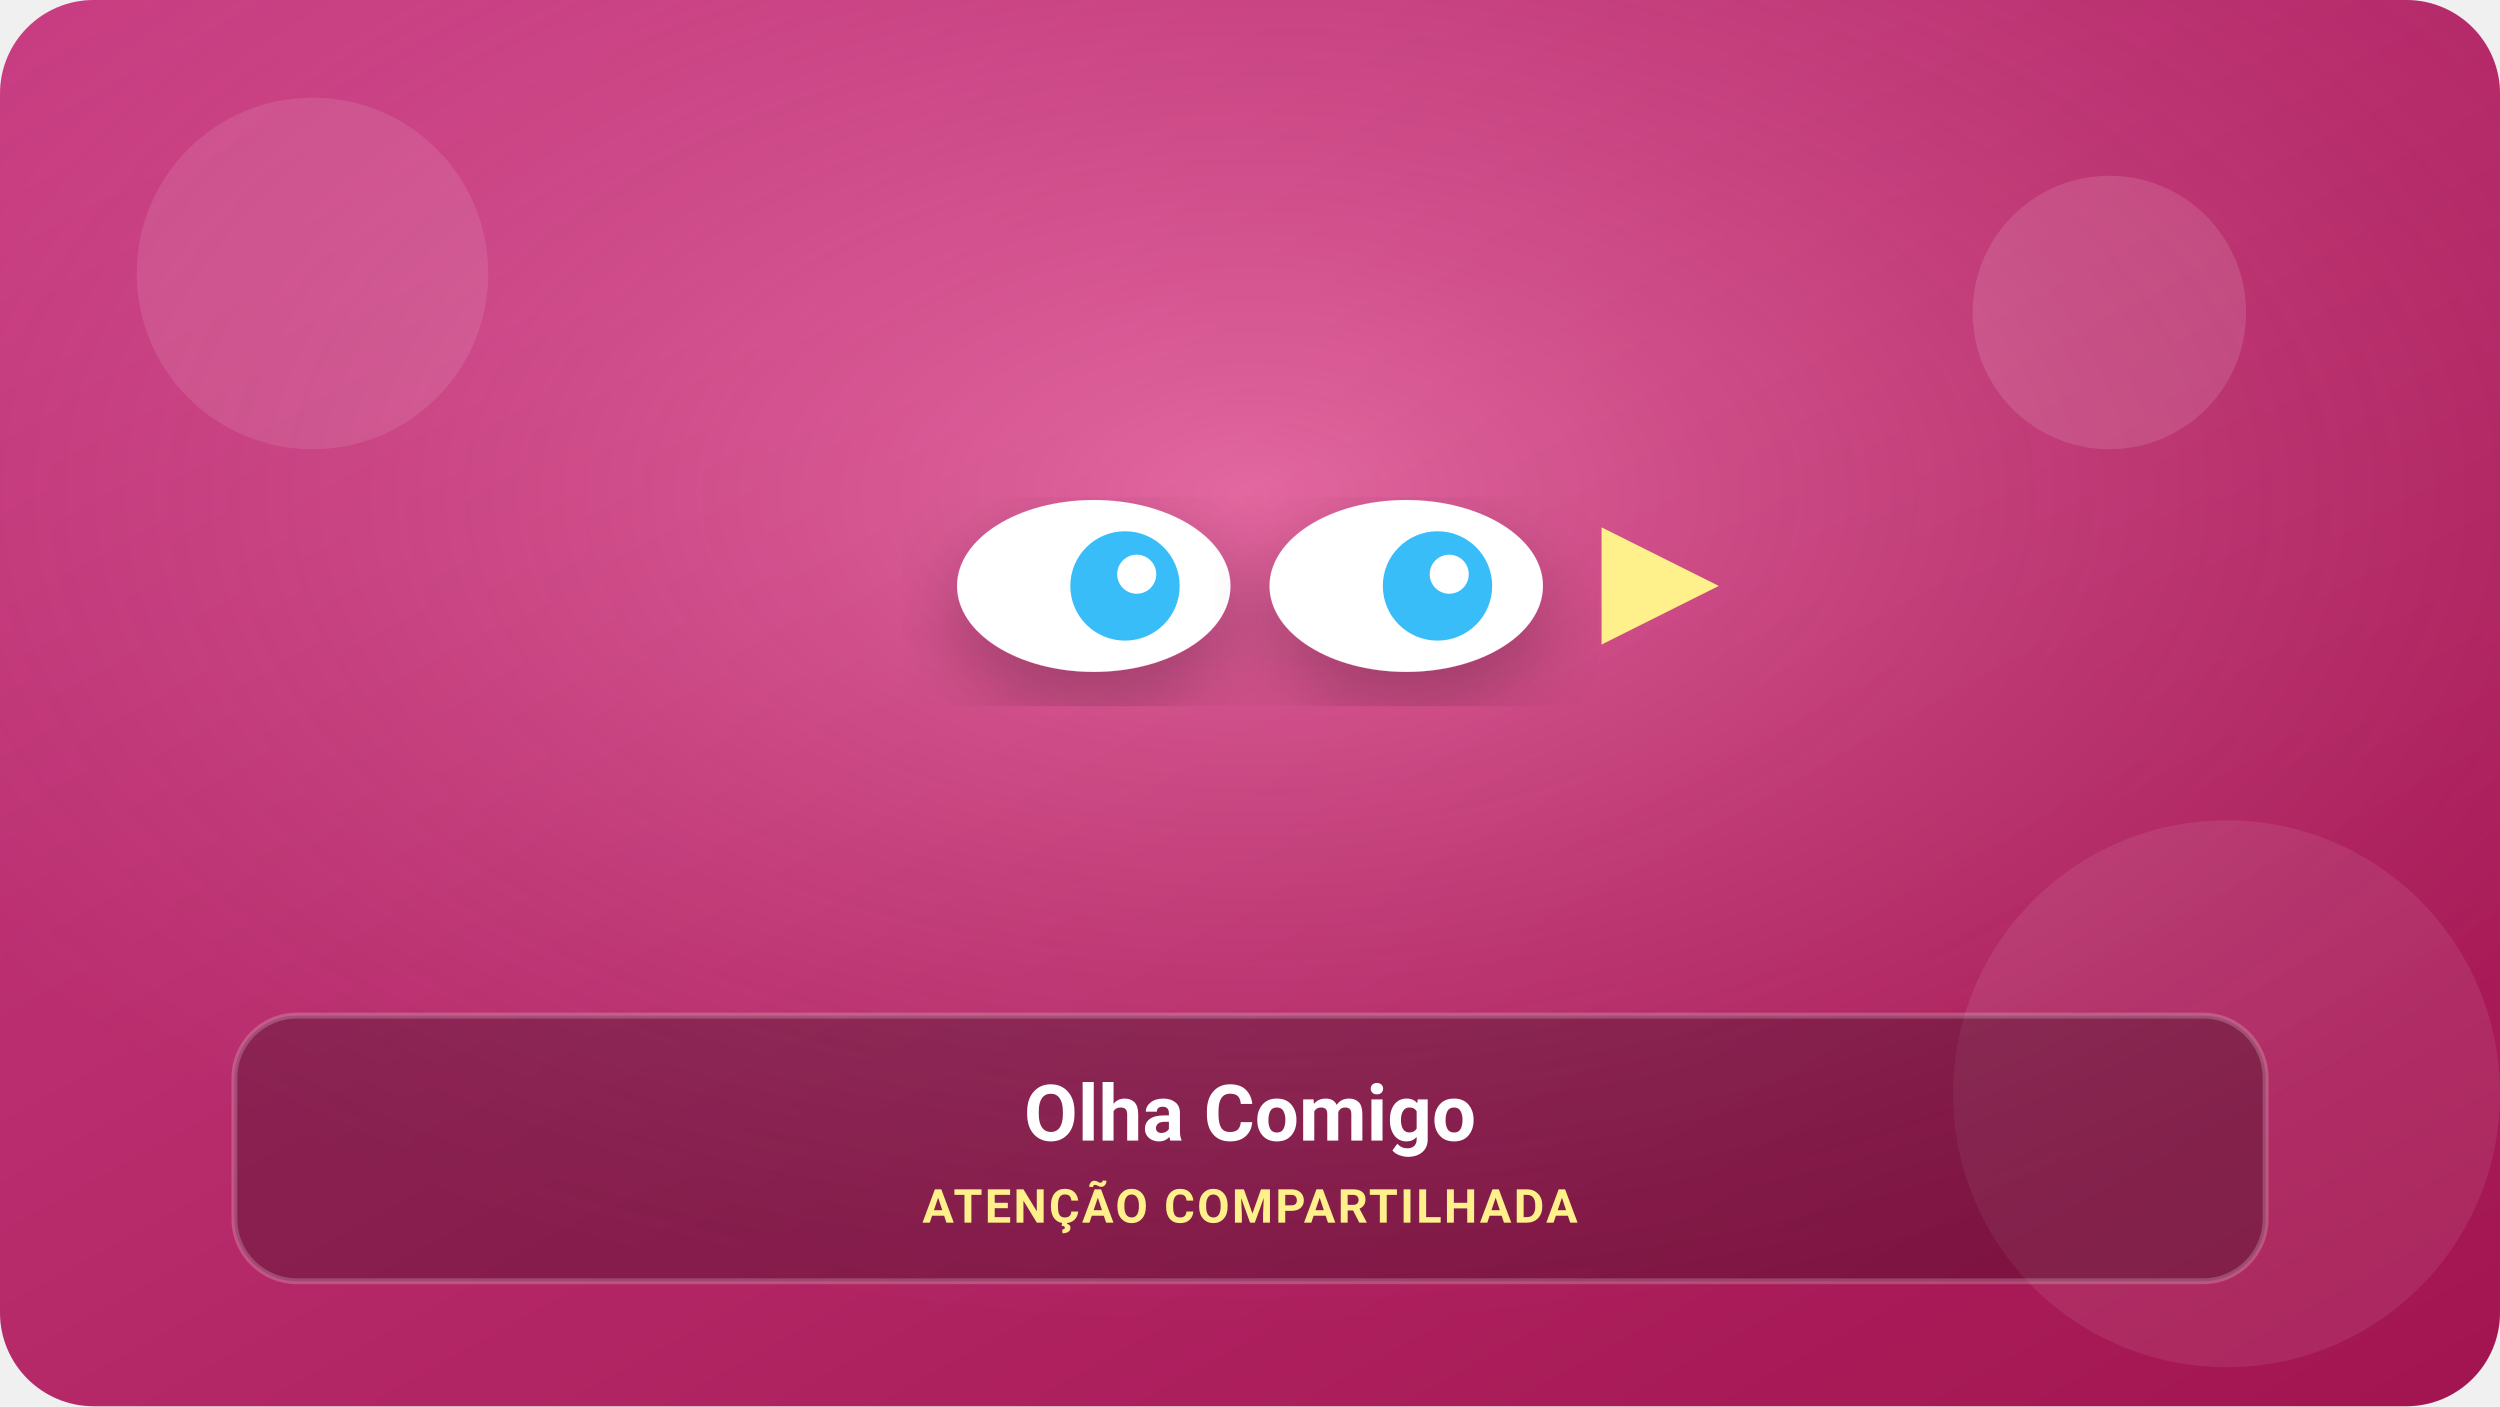
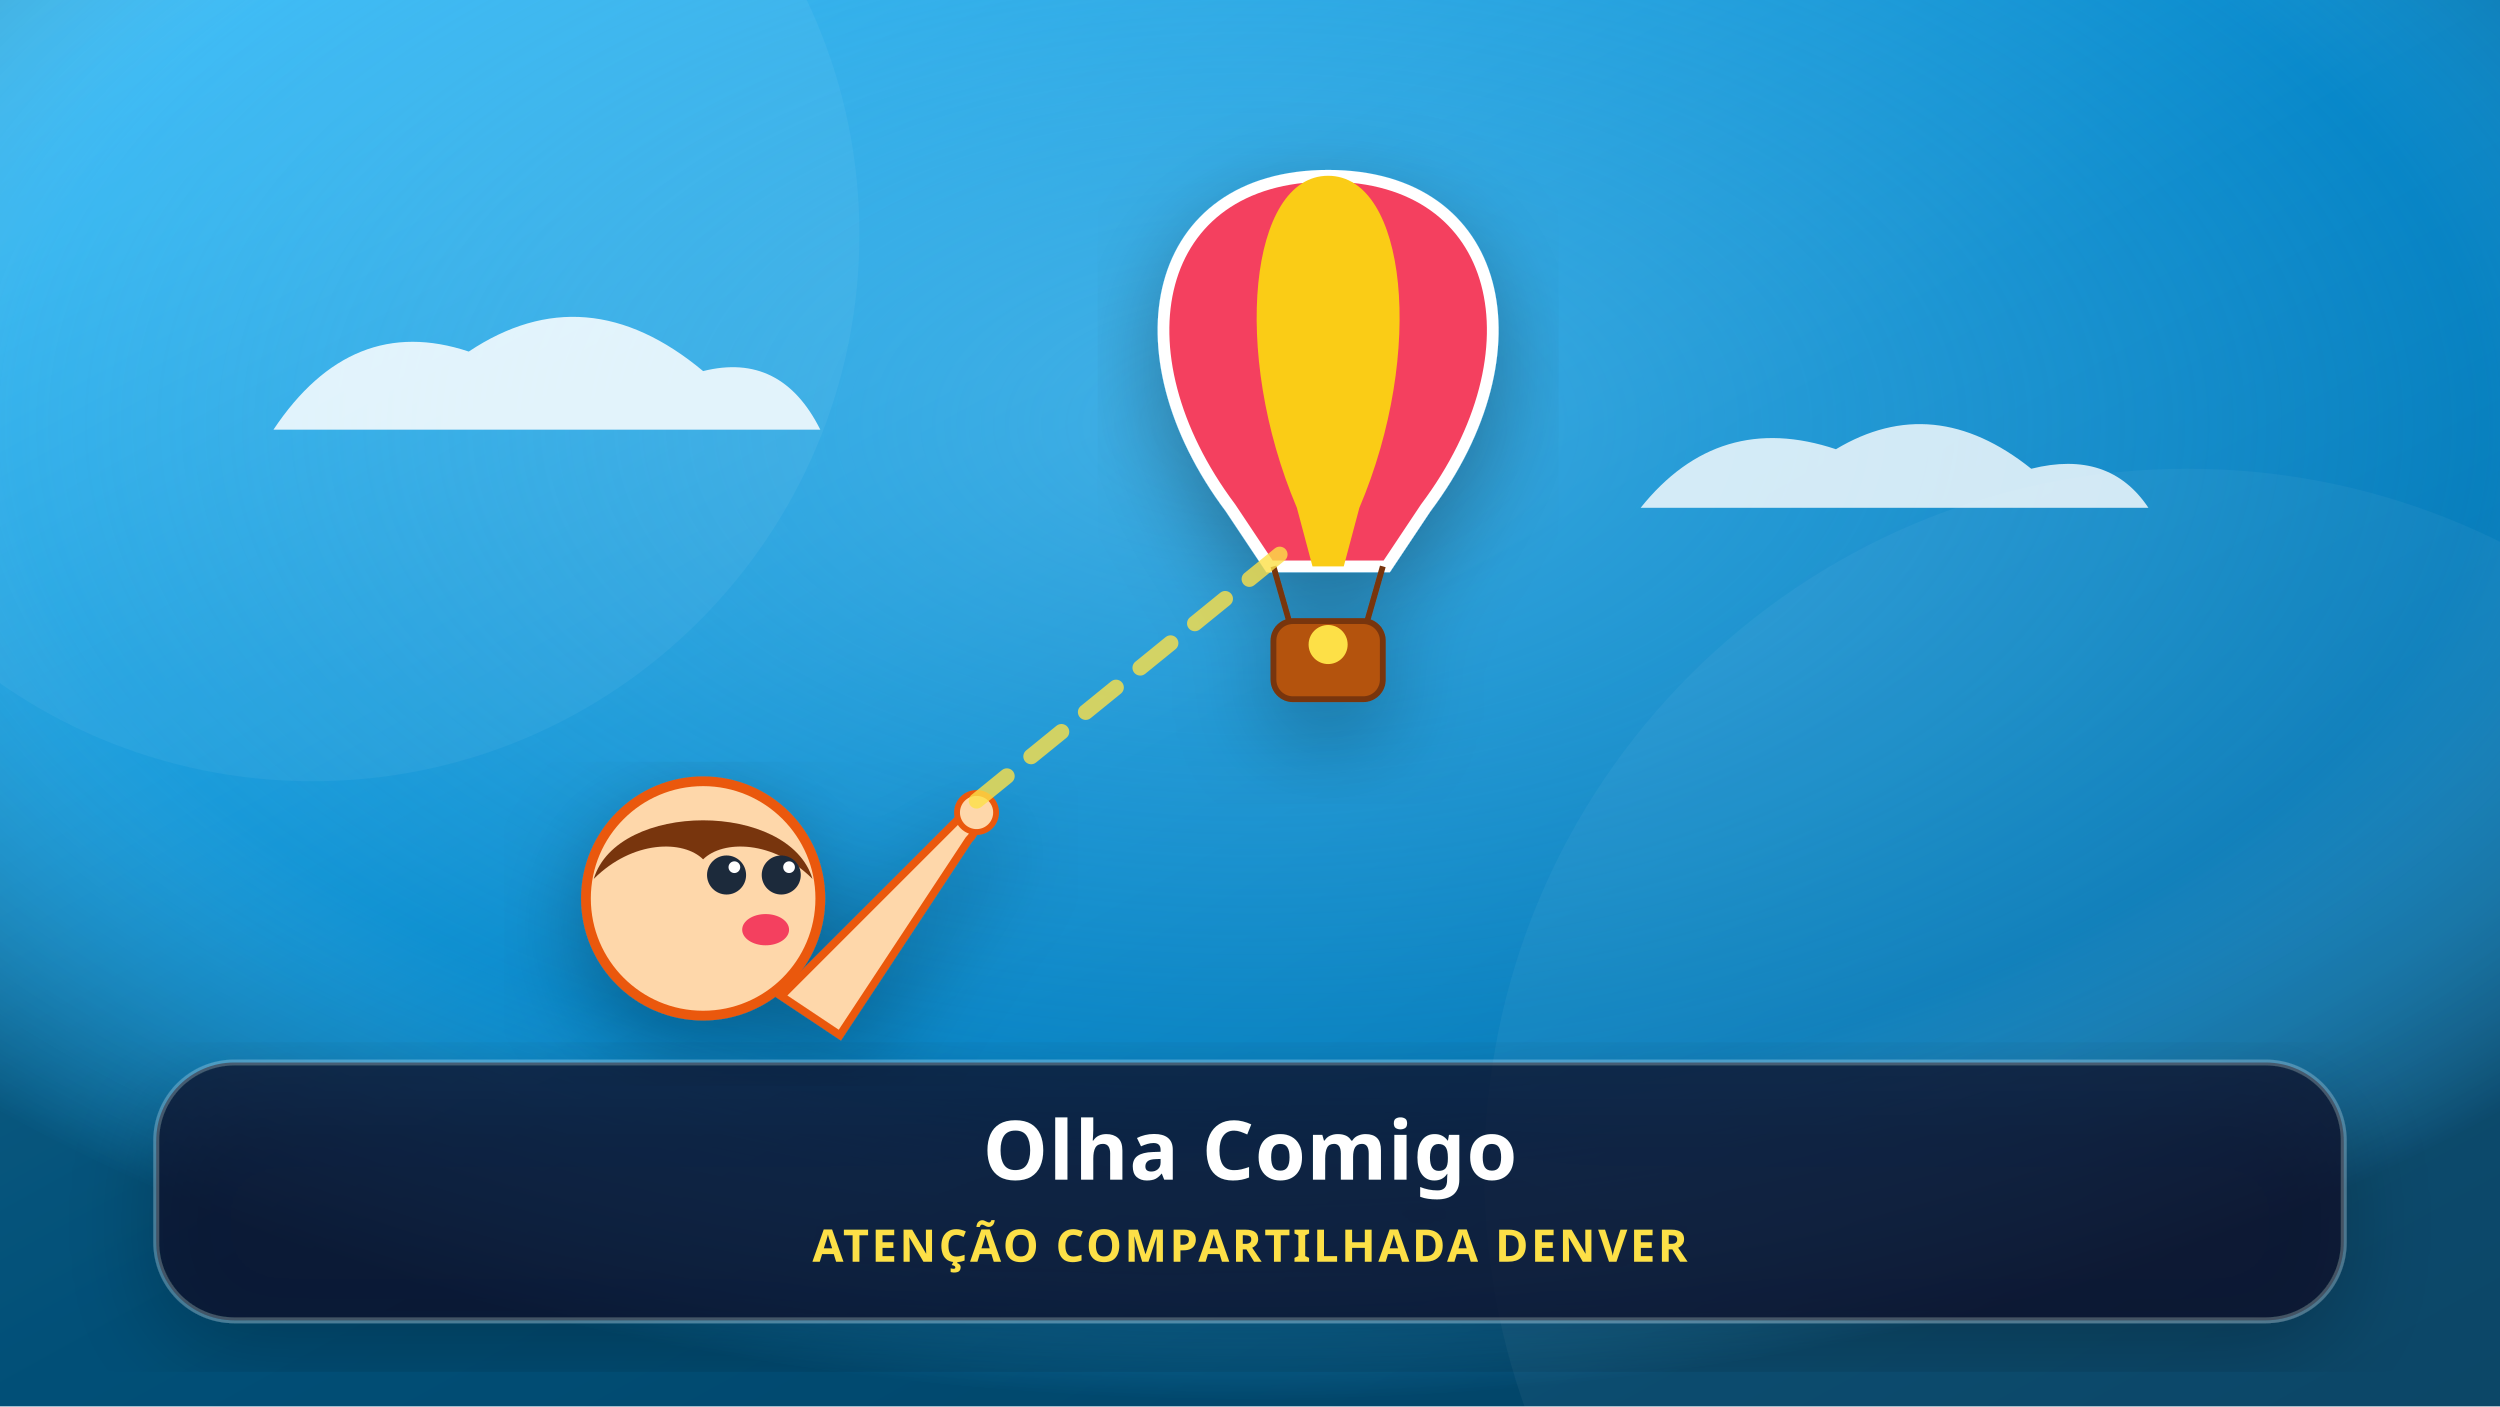
<svg xmlns="http://www.w3.org/2000/svg" viewBox="0 0 640 360" width="100%" height="100%">
  <defs>
-     <linearGradient id="grad" x1="0%" y1="0%" x2="100%" y2="100%">
-       <stop offset="0%" stop-color="#ec4899" />
-       <stop offset="100%" stop-color="#be185d" />
+     <linearGradient id="bgGrad" x1="0%" y1="0%" x2="100%" y2="100%">
+       <stop offset="0%" stop-color="#38bdf8" />
+       <stop offset="50%" stop-color="#0284c7" />
+       <stop offset="100%" stop-color="#0369a1" />
    </linearGradient>
-     <radialGradient id="glow" cx="50%" cy="35%" r="60%">
-       <stop offset="0%" stop-color="#ffffff" stop-opacity="0.25" />
-       <stop offset="100%" stop-color="#000000" stop-opacity="0.15" />
+     <radialGradient id="ambientGlow" cx="50%" cy="30%" r="70%">
+       <stop offset="0%" stop-color="#7dd3fc" stop-opacity="0.45" />
+       <stop offset="70%" stop-color="#7dd3fc" stop-opacity="0.05" />
+       <stop offset="100%" stop-color="#000000" stop-opacity="0.4" />
    </radialGradient>
-     <filter id="shadow" x="-20%" y="-20%" width="140%" height="140%">
-       <feDropShadow dx="0" dy="8" stdDeviation="10" flood-color="#000000" flood-opacity="0.25" />
+     <filter id="dropShadow" x="-20%" y="-20%" width="140%" height="140%">
+       <feDropShadow dx="0" dy="8" stdDeviation="12" flood-color="#000000" flood-opacity="0.32" />
+     </filter>
+     <filter id="glowFilter" x="-30%" y="-30%" width="160%" height="160%">
+       <feGaussianBlur stdDeviation="6" result="blur" />
+       <feComposite in="SourceGraphic" in2="blur" operator="over" />
    </filter>
  </defs>
-   <rect width="640" height="360" rx="24" fill="url(#grad)" />
-   <rect width="640" height="360" rx="24" fill="url(#glow)" />
-   <circle cx="80" cy="70" r="45" fill="#ffffff" opacity="0.1" />
-   <circle cx="570" cy="280" r="70" fill="#ffffff" opacity="0.08" />
-   <circle cx="540" cy="80" r="35" fill="#ffffff" opacity="0.12" />
-   <g id="hero-art">
-     <ellipse cx="280" cy="150" rx="35" ry="22" fill="#ffffff" filter="url(#shadow)" />
-     <circle cx="288" cy="150" r="14" fill="#38bdf8" />
-     <circle cx="291" cy="147" r="5" fill="#ffffff" />
-     <ellipse cx="360" cy="150" rx="35" ry="22" fill="#ffffff" filter="url(#shadow)" />
-     <circle cx="368" cy="150" r="14" fill="#38bdf8" />
-     <circle cx="371" cy="147" r="5" fill="#ffffff" />
-     <polygon points="410,135 440,150 410,165" fill="#fef08a" />
+   <rect width="640" height="360" fill="url(#bgGrad)" />
+   <rect width="640" height="360" fill="url(#ambientGlow)" />
+   <circle cx="80" cy="60" r="140" fill="#ffffff" opacity="0.05" />
+   <circle cx="560" cy="300" r="180" fill="#ffffff" opacity="0.04" />
+   <path d="M70,110 Q90,80 120,90 Q150,70 180,95 Q200,90 210,110 Z" fill="#ffffff" opacity="0.85" />
+   <path d="M420,130 Q440,105 470,115 Q495,100 520,120 Q540,115 550,130 Z" fill="#ffffff" opacity="0.8" />
+   <g filter="url(#dropShadow)" transform="translate(300, 45)">
+     <path d="M40,0 C85,0 95,45 65,85 L55,100 L25,100 L15,85 C-15,45 -5,0 40,0 Z" fill="#f43f5e" stroke="#ffffff" stroke-width="3" />
+     <path d="M40,0 C60,0 65,45 48,85 L44,100 L36,100 L32,85 C15,45 20,0 40,0 Z" fill="#facc15" />
+     <line x1="26" y1="100" x2="30" y2="114" stroke="#78350f" stroke-width="1.5" />
+     <line x1="54" y1="100" x2="50" y2="114" stroke="#78350f" stroke-width="1.5" />
+     <rect x="26" y="114" width="28" height="20" rx="5" fill="#b45309" stroke="#78350f" stroke-width="1.5" />
+     <circle cx="40" cy="120" r="5" fill="#fde047" />
  </g>
-   <rect x="60" y="260" width="520" height="68" rx="16" fill="#000000" fill-opacity="0.25" stroke="#ffffff" stroke-opacity="0.2" stroke-width="1.5" />
-   <text x="320" y="292" text-anchor="middle" fill="#ffffff" font-family="-apple-system, BlinkMacSystemFont, 'Segoe UI', Roboto, sans-serif" font-size="20" font-weight="700">Olha Comigo</text>
-   <text x="320" y="313" text-anchor="middle" fill="#fef08a" font-family="-apple-system, BlinkMacSystemFont, 'Segoe UI', Roboto, sans-serif" font-size="12" font-weight="600" letter-spacing="0.05em">ATENÇÃO COMPARTILHADA</text>
+   <g filter="url(#dropShadow)" transform="translate(130, 190)">
+     <circle cx="50" cy="40" r="30" fill="#fed7aa" stroke="#ea580c" stroke-width="2.5" />
+     <path d="M22,35 C28,15 72,15 78,35 C68,25 55,25 50,30 C45,25 32,25 22,35 Z" fill="#78350f" />
+     <circle cx="56" cy="34" r="5" fill="#1e293b" />
+     <circle cx="58" cy="32" r="1.5" fill="#ffffff" />
+     <circle cx="70" cy="34" r="5" fill="#1e293b" />
+     <circle cx="72" cy="32" r="1.5" fill="#ffffff" />
+     <ellipse cx="66" cy="48" rx="6" ry="4" fill="#f43f5e" />
+     <path d="M70,65 L115,20 C118,17 122,21 118,25 L85,75 Z" fill="#fed7aa" stroke="#ea580c" stroke-width="2" />
+     <circle cx="120" cy="18" r="5" fill="#fed7aa" stroke="#ea580c" stroke-width="1.5" />
+   </g>
+   <line x1="250" y1="205" x2="330" y2="140" stroke="#fde047" stroke-width="4" stroke-dasharray="10 8" stroke-linecap="round" opacity="0.8" />
+   <g filter="url(#dropShadow)">
+     <rect x="40" y="272" width="560" height="66" rx="20" fill="#0f172a" fill-opacity="0.75" stroke="#ffffff" stroke-opacity="0.22" stroke-width="1.5" />
+     <text x="320" y="302" text-anchor="middle" fill="#ffffff" font-family="'Fredoka', 'Plus Jakarta Sans', system-ui, sans-serif" font-size="21" font-weight="700" letter-spacing="0.01em">Olha Comigo</text>
+     <text x="320" y="323" text-anchor="middle" fill="#fde047" font-family="'Plus Jakarta Sans', system-ui, sans-serif" font-size="11.5" font-weight="750" letter-spacing="0.06em">ATENÇÃO COMPARTILHADA DENVER</text>
+   </g>
</svg>
